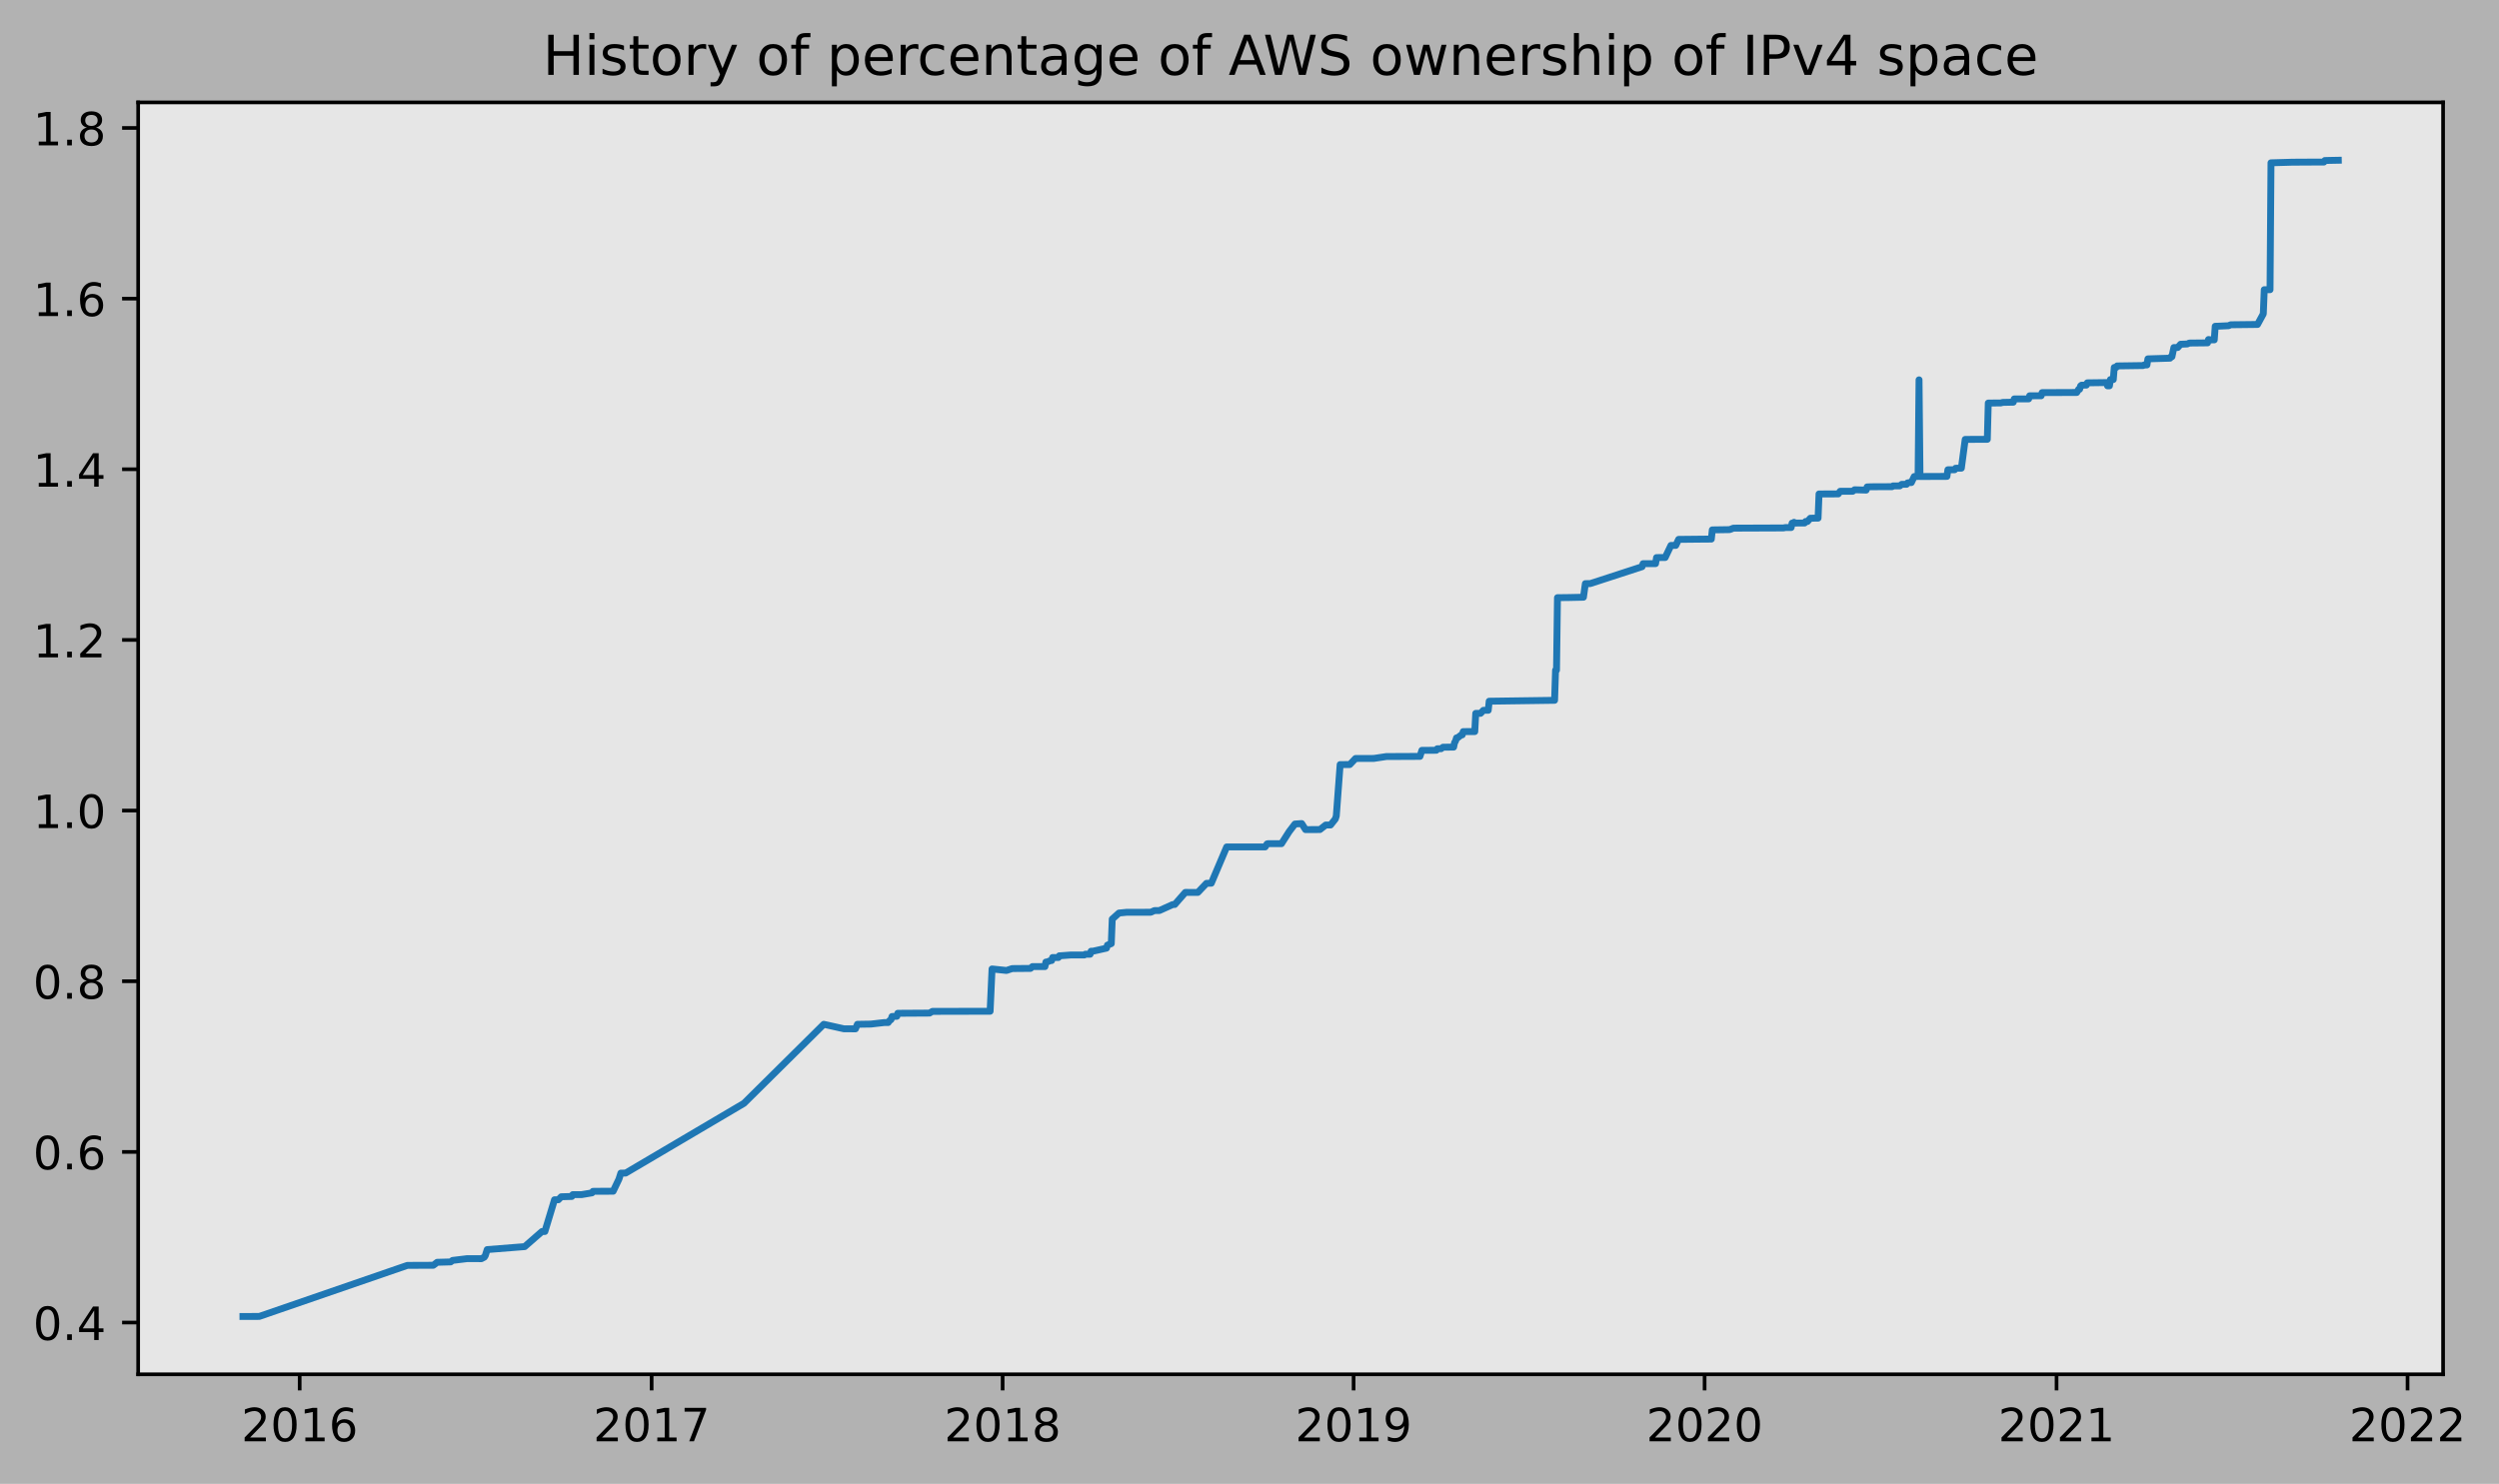
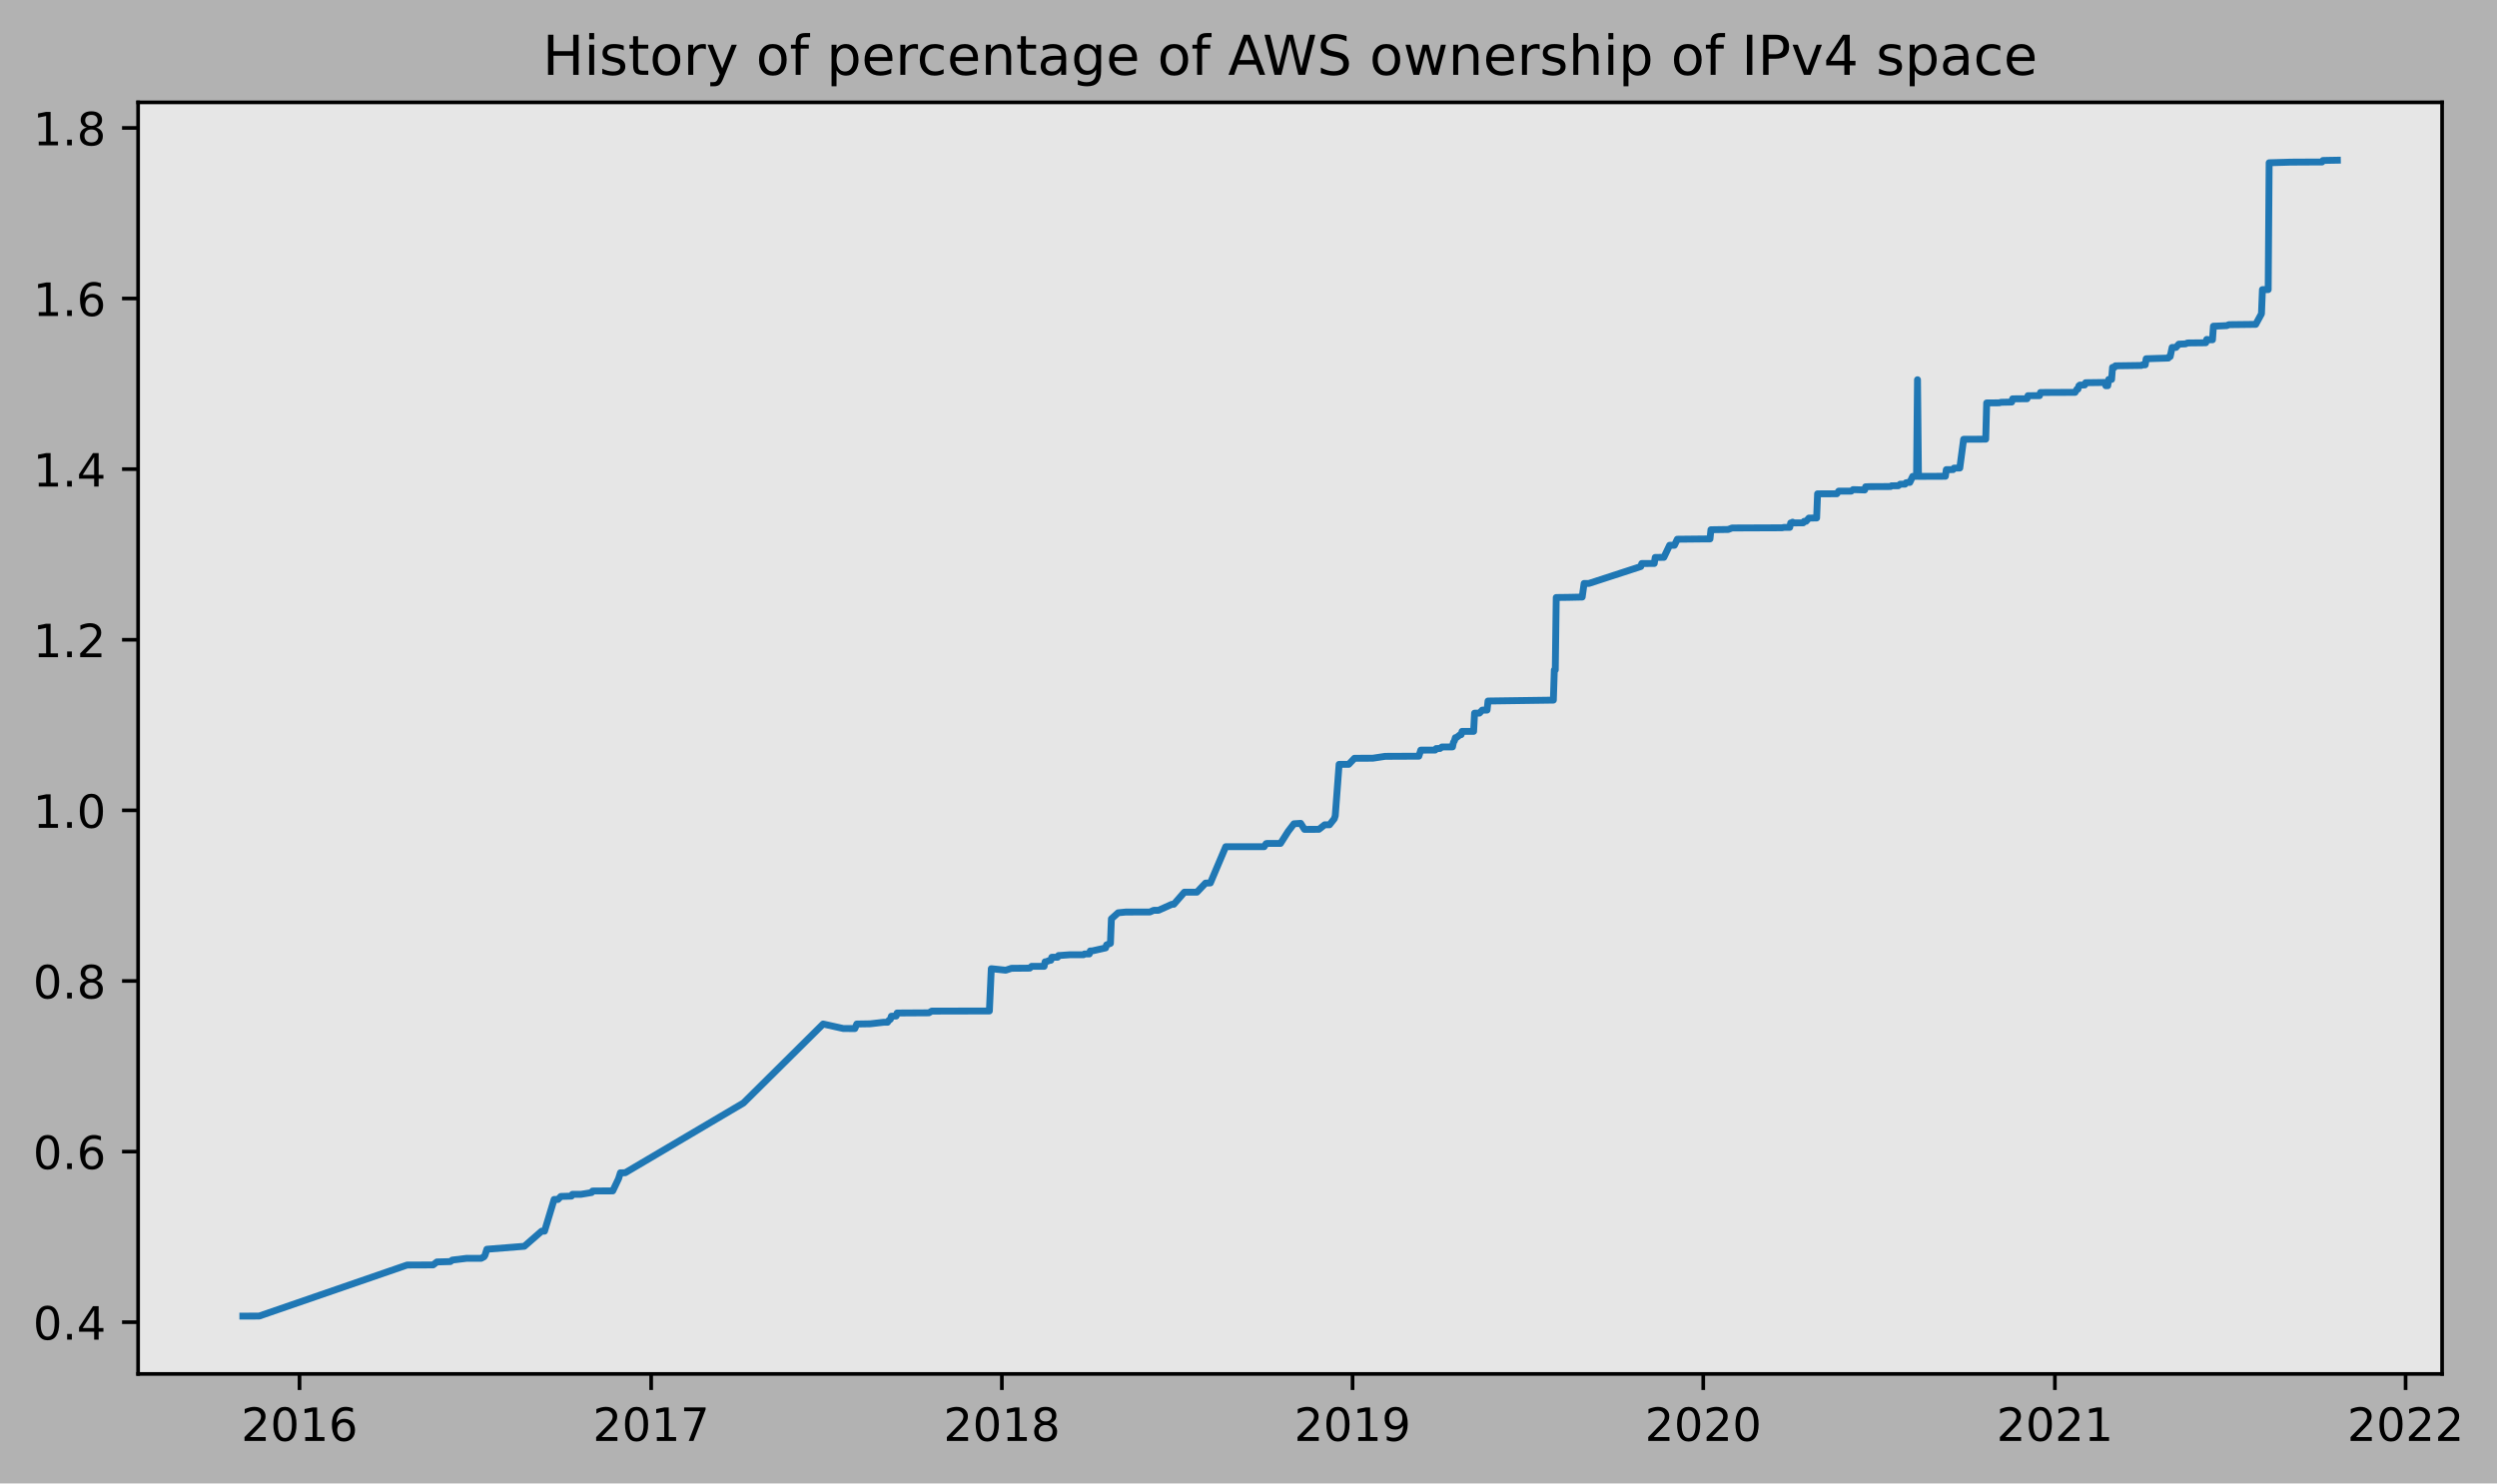
- <svg xmlns="http://www.w3.org/2000/svg" xmlns:xlink="http://www.w3.org/1999/xlink" height="323.396pt" version="1.1" viewBox="0 0 544.486 323.396" width="544.486pt">
+ <svg xmlns="http://www.w3.org/2000/svg" xmlns:xlink="http://www.w3.org/1999/xlink" height="323.396pt" version="1.1" viewBox="0 0 544.27 323.396" width="544.27pt">
  <defs>
    <style type="text/css">
*{stroke-linecap:butt;stroke-linejoin:round;}
  </style>
  </defs>
  <g id="figure_1">
    <g id="patch_1">
-       <path d="M 0 323.396  L 544.486 323.396  L 544.486 0  L 0 0  z " style="fill:#b2b2b2;" />
+       <path d="M 0 323.396  L 544.27 323.396  L 544.27 0  L 0 0  z " style="fill:#b2b2b2;" />
    </g>
    <g id="axes_1">
      <g id="patch_2">
        <path d="M 30.103 299.518  L 532.303 299.518  L 532.303 22.318  L 30.103 22.318  z " style="fill:#e6e6e6;" />
      </g>
      <g id="matplotlib.axis_1">
        <g id="xtick_1">
          <g id="line2d_1">
            <defs>
-               <path d="M 0 0  L 0 3.5  " id="m9190b8078a" style="stroke:#000000;stroke-width:0.8;" />
-             </defs>
-             <g>
-               <use style="stroke:#000000;stroke-width:0.8;" x="65.292" xlink:href="#m9190b8078a" y="299.518" />
+               <path d="M 0 0  L 0 3.5  " id="mb9d63ec78c" style="stroke:#000000;stroke-width:0.8;" />
+             </defs>
+             <g>
+               <use style="stroke:#000000;stroke-width:0.8;" x="65.286" xlink:href="#mb9d63ec78c" y="299.518" />
            </g>
          </g>
          <g id="text_1">
            <defs>
              <path d="M 19.188 8.297  L 53.609 8.297  L 53.609 0  L 7.328 0  L 7.328 8.297  Q 12.938 14.109 22.625 23.891  Q 32.328 33.688 34.812 36.531  Q 39.547 41.844 41.422 45.531  Q 43.312 49.219 43.312 52.781  Q 43.312 58.594 39.234 62.25  Q 35.156 65.922 28.609 65.922  Q 23.969 65.922 18.812 64.312  Q 13.672 62.703 7.812 59.422  L 7.812 69.391  Q 13.766 71.781 18.938 73  Q 24.125 74.219 28.422 74.219  Q 39.75 74.219 46.484 68.547  Q 53.219 62.891 53.219 53.422  Q 53.219 48.922 51.531 44.891  Q 49.859 40.875 45.406 35.406  Q 44.188 33.984 37.641 27.219  Q 31.109 20.453 19.188 8.297  z " id="DejaVuSans-50" />
              <path d="M 31.781 66.406  Q 24.172 66.406 20.328 58.906  Q 16.5 51.422 16.5 36.375  Q 16.5 21.391 20.328 13.891  Q 24.172 6.391 31.781 6.391  Q 39.453 6.391 43.281 13.891  Q 47.125 21.391 47.125 36.375  Q 47.125 51.422 43.281 58.906  Q 39.453 66.406 31.781 66.406  z M 31.781 74.219  Q 44.047 74.219 50.516 64.516  Q 56.984 54.828 56.984 36.375  Q 56.984 17.969 50.516 8.266  Q 44.047 -1.422 31.781 -1.422  Q 19.531 -1.422 13.062 8.266  Q 6.594 17.969 6.594 36.375  Q 6.594 54.828 13.062 64.516  Q 19.531 74.219 31.781 74.219  z " id="DejaVuSans-48" />
              <path d="M 12.406 8.297  L 28.516 8.297  L 28.516 63.922  L 10.984 60.406  L 10.984 69.391  L 28.422 72.906  L 38.281 72.906  L 38.281 8.297  L 54.391 8.297  L 54.391 0  L 12.406 0  z " id="DejaVuSans-49" />
              <path d="M 33.016 40.375  Q 26.375 40.375 22.484 35.828  Q 18.609 31.297 18.609 23.391  Q 18.609 15.531 22.484 10.953  Q 26.375 6.391 33.016 6.391  Q 39.656 6.391 43.531 10.953  Q 47.406 15.531 47.406 23.391  Q 47.406 31.297 43.531 35.828  Q 39.656 40.375 33.016 40.375  z M 52.594 71.297  L 52.594 62.312  Q 48.875 64.062 45.094 64.984  Q 41.312 65.922 37.594 65.922  Q 27.828 65.922 22.672 59.328  Q 17.531 52.734 16.797 39.406  Q 19.672 43.656 24.016 45.922  Q 28.375 48.188 33.594 48.188  Q 44.578 48.188 50.953 41.516  Q 57.328 34.859 57.328 23.391  Q 57.328 12.156 50.688 5.359  Q 44.047 -1.422 33.016 -1.422  Q 20.359 -1.422 13.672 8.266  Q 6.984 17.969 6.984 36.375  Q 6.984 53.656 15.188 63.938  Q 23.391 74.219 37.203 74.219  Q 40.922 74.219 44.703 73.484  Q 48.484 72.75 52.594 71.297  z " id="DejaVuSans-54" />
            </defs>
-             <g transform="translate(52.56712 314.1166)scale(0.1 -0.1)">
+             <g transform="translate(52.56144 314.1166)scale(0.1 -0.1)">
              <use xlink:href="#DejaVuSans-50" />
              <use x="63.623" xlink:href="#DejaVuSans-48" />
              <use x="127.246" xlink:href="#DejaVuSans-49" />
              <use x="190.869" xlink:href="#DejaVuSans-54" />
            </g>
          </g>
        </g>
        <g id="xtick_2">
          <g id="line2d_2">
            <g>
-               <use style="stroke:#000000;stroke-width:0.8;" x="141.977" xlink:href="#m9190b8078a" y="299.518" />
+               <use style="stroke:#000000;stroke-width:0.8;" x="141.936" xlink:href="#mb9d63ec78c" y="299.518" />
            </g>
          </g>
          <g id="text_2">
            <defs>
              <path d="M 8.203 72.906  L 55.078 72.906  L 55.078 68.703  L 28.609 0  L 18.312 0  L 43.219 64.594  L 8.203 64.594  z " id="DejaVuSans-55" />
            </defs>
-             <g transform="translate(129.2517 314.1166)scale(0.1 -0.1)">
+             <g transform="translate(129.2108 314.1166)scale(0.1 -0.1)">
              <use xlink:href="#DejaVuSans-50" />
              <use x="63.623" xlink:href="#DejaVuSans-48" />
              <use x="127.246" xlink:href="#DejaVuSans-49" />
              <use x="190.869" xlink:href="#DejaVuSans-55" />
            </g>
          </g>
        </g>
        <g id="xtick_3">
          <g id="line2d_3">
            <g>
-               <use style="stroke:#000000;stroke-width:0.8;" x="218.452" xlink:href="#m9190b8078a" y="299.518" />
+               <use style="stroke:#000000;stroke-width:0.8;" x="218.376" xlink:href="#mb9d63ec78c" y="299.518" />
            </g>
          </g>
          <g id="text_3">
            <defs>
              <path d="M 31.781 34.625  Q 24.75 34.625 20.719 30.859  Q 16.703 27.094 16.703 20.516  Q 16.703 13.922 20.719 10.156  Q 24.75 6.391 31.781 6.391  Q 38.812 6.391 42.859 10.172  Q 46.922 13.969 46.922 20.516  Q 46.922 27.094 42.891 30.859  Q 38.875 34.625 31.781 34.625  z M 21.922 38.812  Q 15.578 40.375 12.031 44.719  Q 8.5 49.078 8.5 55.328  Q 8.5 64.062 14.719 69.141  Q 20.953 74.219 31.781 74.219  Q 42.672 74.219 48.875 69.141  Q 55.078 64.062 55.078 55.328  Q 55.078 49.078 51.531 44.719  Q 48 40.375 41.703 38.812  Q 48.828 37.156 52.797 32.312  Q 56.781 27.484 56.781 20.516  Q 56.781 9.906 50.312 4.234  Q 43.844 -1.422 31.781 -1.422  Q 19.734 -1.422 13.25 4.234  Q 6.781 9.906 6.781 20.516  Q 6.781 27.484 10.781 32.312  Q 14.797 37.156 21.922 38.812  z M 18.312 54.391  Q 18.312 48.734 21.844 45.562  Q 25.391 42.391 31.781 42.391  Q 38.141 42.391 41.719 45.562  Q 45.312 48.734 45.312 54.391  Q 45.312 60.062 41.719 63.234  Q 38.141 66.406 31.781 66.406  Q 25.391 66.406 21.844 63.234  Q 18.312 60.062 18.312 54.391  z " id="DejaVuSans-56" />
            </defs>
-             <g transform="translate(205.7267 314.1166)scale(0.1 -0.1)">
+             <g transform="translate(205.6508 314.1166)scale(0.1 -0.1)">
              <use xlink:href="#DejaVuSans-50" />
              <use x="63.623" xlink:href="#DejaVuSans-48" />
              <use x="127.246" xlink:href="#DejaVuSans-49" />
              <use x="190.869" xlink:href="#DejaVuSans-56" />
            </g>
          </g>
        </g>
        <g id="xtick_4">
          <g id="line2d_4">
            <g>
-               <use style="stroke:#000000;stroke-width:0.8;" x="294.927" xlink:href="#m9190b8078a" y="299.518" />
+               <use style="stroke:#000000;stroke-width:0.8;" x="294.816" xlink:href="#mb9d63ec78c" y="299.518" />
            </g>
          </g>
          <g id="text_4">
            <defs>
              <path d="M 10.984 1.516  L 10.984 10.5  Q 14.703 8.734 18.5 7.812  Q 22.312 6.891 25.984 6.891  Q 35.75 6.891 40.891 13.453  Q 46.047 20.016 46.781 33.406  Q 43.953 29.203 39.594 26.953  Q 35.25 24.703 29.984 24.703  Q 19.047 24.703 12.672 31.312  Q 6.297 37.938 6.297 49.422  Q 6.297 60.641 12.938 67.422  Q 19.578 74.219 30.609 74.219  Q 43.266 74.219 49.922 64.516  Q 56.594 54.828 56.594 36.375  Q 56.594 19.141 48.406 8.859  Q 40.234 -1.422 26.422 -1.422  Q 22.703 -1.422 18.891 -0.688  Q 15.094 0.047 10.984 1.516  z M 30.609 32.422  Q 37.25 32.422 41.125 36.953  Q 45.016 41.5 45.016 49.422  Q 45.016 57.281 41.125 61.844  Q 37.25 66.406 30.609 66.406  Q 23.969 66.406 20.094 61.844  Q 16.219 57.281 16.219 49.422  Q 16.219 41.5 20.094 36.953  Q 23.969 32.422 30.609 32.422  z " id="DejaVuSans-57" />
            </defs>
-             <g transform="translate(282.2017 314.1166)scale(0.1 -0.1)">
+             <g transform="translate(282.0907 314.1166)scale(0.1 -0.1)">
              <use xlink:href="#DejaVuSans-50" />
              <use x="63.623" xlink:href="#DejaVuSans-48" />
              <use x="127.246" xlink:href="#DejaVuSans-49" />
              <use x="190.869" xlink:href="#DejaVuSans-57" />
            </g>
          </g>
        </g>
        <g id="xtick_5">
          <g id="line2d_5">
            <g>
-               <use style="stroke:#000000;stroke-width:0.8;" x="371.402" xlink:href="#m9190b8078a" y="299.518" />
+               <use style="stroke:#000000;stroke-width:0.8;" x="371.256" xlink:href="#mb9d63ec78c" y="299.518" />
            </g>
          </g>
          <g id="text_5">
-             <g transform="translate(358.6768 314.1166)scale(0.1 -0.1)">
+             <g transform="translate(358.5307 314.1166)scale(0.1 -0.1)">
              <use xlink:href="#DejaVuSans-50" />
              <use x="63.623" xlink:href="#DejaVuSans-48" />
              <use x="127.246" xlink:href="#DejaVuSans-50" />
              <use x="190.869" xlink:href="#DejaVuSans-48" />
            </g>
          </g>
        </g>
        <g id="xtick_6">
          <g id="line2d_6">
            <g>
-               <use style="stroke:#000000;stroke-width:0.8;" x="448.086" xlink:href="#m9190b8078a" y="299.518" />
+               <use style="stroke:#000000;stroke-width:0.8;" x="447.905" xlink:href="#mb9d63ec78c" y="299.518" />
            </g>
          </g>
          <g id="text_6">
-             <g transform="translate(435.3613 314.1166)scale(0.1 -0.1)">
+             <g transform="translate(435.18 314.1166)scale(0.1 -0.1)">
              <use xlink:href="#DejaVuSans-50" />
              <use x="63.623" xlink:href="#DejaVuSans-48" />
              <use x="127.246" xlink:href="#DejaVuSans-50" />
              <use x="190.869" xlink:href="#DejaVuSans-49" />
            </g>
          </g>
        </g>
        <g id="xtick_7">
          <g id="line2d_7">
            <g>
-               <use style="stroke:#000000;stroke-width:0.8;" x="524.561" xlink:href="#m9190b8078a" y="299.518" />
+               <use style="stroke:#000000;stroke-width:0.8;" x="524.345" xlink:href="#mb9d63ec78c" y="299.518" />
            </g>
          </g>
          <g id="text_7">
-             <g transform="translate(511.8363 314.1166)scale(0.1 -0.1)">
+             <g transform="translate(511.62 314.1166)scale(0.1 -0.1)">
              <use xlink:href="#DejaVuSans-50" />
              <use x="63.623" xlink:href="#DejaVuSans-48" />
              <use x="127.246" xlink:href="#DejaVuSans-50" />
              <use x="190.869" xlink:href="#DejaVuSans-50" />
            </g>
          </g>
        </g>
      </g>
      <g id="matplotlib.axis_2">
        <g id="ytick_1">
          <g id="line2d_8">
            <defs>
-               <path d="M 0 0  L -3.5 0  " id="m35bf8615bc" style="stroke:#000000;stroke-width:0.8;" />
-             </defs>
-             <g>
-               <use style="stroke:#000000;stroke-width:0.8;" x="30.103" xlink:href="#m35bf8615bc" y="288.242" />
+               <path d="M 0 0  L -3.5 0  " id="m365fec20dd" style="stroke:#000000;stroke-width:0.8;" />
+             </defs>
+             <g>
+               <use style="stroke:#000000;stroke-width:0.8;" x="30.103" xlink:href="#m365fec20dd" y="288.242" />
            </g>
          </g>
          <g id="text_8">
            <defs>
              <path d="M 10.688 12.406  L 21 12.406  L 21 0  L 10.688 0  z " id="DejaVuSans-46" />
              <path d="M 37.797 64.312  L 12.891 25.391  L 37.797 25.391  z M 35.203 72.906  L 47.609 72.906  L 47.609 25.391  L 58.016 25.391  L 58.016 17.188  L 47.609 17.188  L 47.609 0  L 37.797 0  L 37.797 17.188  L 4.891 17.188  L 4.891 26.703  z " id="DejaVuSans-52" />
            </defs>
            <g transform="translate(7.2 292.041)scale(0.1 -0.1)">
              <use xlink:href="#DejaVuSans-48" />
              <use x="63.623" xlink:href="#DejaVuSans-46" />
              <use x="95.41" xlink:href="#DejaVuSans-52" />
            </g>
          </g>
        </g>
        <g id="ytick_2">
          <g id="line2d_9">
            <g>
-               <use style="stroke:#000000;stroke-width:0.8;" x="30.103" xlink:href="#m35bf8615bc" y="251.048" />
+               <use style="stroke:#000000;stroke-width:0.8;" x="30.103" xlink:href="#m365fec20dd" y="251.048" />
            </g>
          </g>
          <g id="text_9">
            <g transform="translate(7.2 254.8471)scale(0.1 -0.1)">
              <use xlink:href="#DejaVuSans-48" />
              <use x="63.623" xlink:href="#DejaVuSans-46" />
              <use x="95.41" xlink:href="#DejaVuSans-54" />
            </g>
          </g>
        </g>
        <g id="ytick_3">
          <g id="line2d_10">
            <g>
-               <use style="stroke:#000000;stroke-width:0.8;" x="30.103" xlink:href="#m35bf8615bc" y="213.854" />
+               <use style="stroke:#000000;stroke-width:0.8;" x="30.103" xlink:href="#m365fec20dd" y="213.854" />
            </g>
          </g>
          <g id="text_10">
            <g transform="translate(7.2 217.6532)scale(0.1 -0.1)">
              <use xlink:href="#DejaVuSans-48" />
              <use x="63.623" xlink:href="#DejaVuSans-46" />
              <use x="95.41" xlink:href="#DejaVuSans-56" />
            </g>
          </g>
        </g>
        <g id="ytick_4">
          <g id="line2d_11">
            <g>
-               <use style="stroke:#000000;stroke-width:0.8;" x="30.103" xlink:href="#m35bf8615bc" y="176.66" />
+               <use style="stroke:#000000;stroke-width:0.8;" x="30.103" xlink:href="#m365fec20dd" y="176.66" />
            </g>
          </g>
          <g id="text_11">
            <g transform="translate(7.2 180.4593)scale(0.1 -0.1)">
              <use xlink:href="#DejaVuSans-49" />
              <use x="63.623" xlink:href="#DejaVuSans-46" />
              <use x="95.41" xlink:href="#DejaVuSans-48" />
            </g>
          </g>
        </g>
        <g id="ytick_5">
          <g id="line2d_12">
            <g>
-               <use style="stroke:#000000;stroke-width:0.8;" x="30.103" xlink:href="#m35bf8615bc" y="139.466" />
+               <use style="stroke:#000000;stroke-width:0.8;" x="30.103" xlink:href="#m365fec20dd" y="139.466" />
            </g>
          </g>
          <g id="text_12">
            <g transform="translate(7.2 143.2654)scale(0.1 -0.1)">
              <use xlink:href="#DejaVuSans-49" />
              <use x="63.623" xlink:href="#DejaVuSans-46" />
              <use x="95.41" xlink:href="#DejaVuSans-50" />
            </g>
          </g>
        </g>
        <g id="ytick_6">
          <g id="line2d_13">
            <g>
-               <use style="stroke:#000000;stroke-width:0.8;" x="30.103" xlink:href="#m35bf8615bc" y="102.272" />
+               <use style="stroke:#000000;stroke-width:0.8;" x="30.103" xlink:href="#m365fec20dd" y="102.272" />
            </g>
          </g>
          <g id="text_13">
            <g transform="translate(7.2 106.0714)scale(0.1 -0.1)">
              <use xlink:href="#DejaVuSans-49" />
              <use x="63.623" xlink:href="#DejaVuSans-46" />
              <use x="95.41" xlink:href="#DejaVuSans-52" />
            </g>
          </g>
        </g>
        <g id="ytick_7">
          <g id="line2d_14">
            <g>
-               <use style="stroke:#000000;stroke-width:0.8;" x="30.103" xlink:href="#m35bf8615bc" y="65.078" />
+               <use style="stroke:#000000;stroke-width:0.8;" x="30.103" xlink:href="#m365fec20dd" y="65.078" />
            </g>
          </g>
          <g id="text_14">
            <g transform="translate(7.2 68.87753)scale(0.1 -0.1)">
              <use xlink:href="#DejaVuSans-49" />
              <use x="63.623" xlink:href="#DejaVuSans-46" />
              <use x="95.41" xlink:href="#DejaVuSans-54" />
            </g>
          </g>
        </g>
        <g id="ytick_8">
          <g id="line2d_15">
            <g>
-               <use style="stroke:#000000;stroke-width:0.8;" x="30.103" xlink:href="#m35bf8615bc" y="27.884" />
+               <use style="stroke:#000000;stroke-width:0.8;" x="30.103" xlink:href="#m365fec20dd" y="27.884" />
            </g>
          </g>
          <g id="text_15">
            <g transform="translate(7.2 31.68362)scale(0.1 -0.1)">
              <use xlink:href="#DejaVuSans-49" />
              <use x="63.623" xlink:href="#DejaVuSans-46" />
              <use x="95.41" xlink:href="#DejaVuSans-56" />
            </g>
          </g>
        </g>
      </g>
      <g id="line2d_16">
-         <path clip-path="url(#pba39b1f689)" d="M 52.93 286.918  L 56.492 286.904  L 88.758 275.779  L 94.415 275.755  L 95.254 275.107  L 98.187 275.025  L 98.606 274.697  L 101.749 274.315  L 104.892 274.317  L 105.52 273.988  L 105.73 273.659  L 106.149 272.337  L 114.32 271.69  L 118.091 268.396  L 118.72 268.394  L 120.815 261.481  L 121.653 261.481  L 122.282 260.822  L 124.586 260.757  L 124.796 260.363  L 126.682 260.363  L 128.986 259.976  L 129.196 259.647  L 129.615 259.631  L 133.596 259.62  L 134.853 256.986  L 135.272 255.669  L 136.32 255.659  L 162.091 240.463  L 179.481 223.235  L 183.881 224.219  L 186.395 224.226  L 186.814 223.238  L 189.747 223.19  L 192.681 222.853  L 193.519 222.853  L 193.728 222.524  L 194.147 222.195  L 194.357 221.537  L 195.404 221.495  L 195.614 220.837  L 202.528 220.795  L 203.157 220.424  L 215.728 220.394  L 216.147 211.176  L 219.29 211.505  L 220.547 211.092  L 224.528 211.056  L 224.947 210.66  L 227.671 210.661  L 227.88 209.674  L 228.09 209.671  L 228.928 209.34  L 229.137 209.339  L 229.347 208.681  L 230.604 208.68  L 230.813 208.303  L 231.023 208.301  L 233.328 208.132  L 236.261 208.131  L 236.47 207.967  L 237.518 207.965  L 237.728 207.307  L 238.147 207.302  L 241.08 206.643  L 241.289 205.985  L 242.128 205.656  L 242.337 200.306  L 243.804 198.989  L 245.48 198.825  L 250.718 198.818  L 251.556 198.448  L 252.604 198.448  L 255.537 197.131  L 255.956 197.127  L 258.261 194.492  L 260.984 194.496  L 262.87 192.516  L 263.918 192.489  L 267.27 184.585  L 275.651 184.581  L 276.07 183.922  L 276.279 183.871  L 279.213 183.867  L 280.889 181.234  L 282.146 179.588  L 283.613 179.489  L 284.451 180.805  L 287.594 180.794  L 288.851 179.806  L 289.898 179.805  L 290.946 178.488  L 291.155 177.824  L 291.993 166.632  L 294.089 166.627  L 295.346 165.305  L 299.327 165.293  L 302.05 164.882  L 309.384 164.848  L 309.803 163.53  L 312.946 163.516  L 313.155 163.186  L 313.993 163.175  L 314.412 162.846  L 316.717 162.828  L 316.926 161.84  L 317.136 161.511  L 317.345 160.816  L 317.555 160.815  L 318.393 160.157  L 318.603 160.157  L 318.812 159.443  L 321.326 159.44  L 321.536 155.474  L 322.583 155.467  L 323.212 154.807  L 324.26 154.802  L 324.469 152.824  L 338.717 152.626  L 338.926 146.057  L 339.136 146.057  L 339.345 130.256  L 341.859 130.226  L 345.002 130.159  L 345.421 127.196  L 346.469 127.19  L 357.783 123.507  L 357.992 122.848  L 360.716 122.838  L 360.926 121.521  L 362.811 121.503  L 364.069 118.87  L 365.116 118.869  L 365.745 117.552  L 371.611 117.493  L 372.868 117.488  L 373.078 115.483  L 376.849 115.426  L 377.687 115.102  L 388.582 115.059  L 389.001 114.976  L 390.259 114.971  L 390.468 114.004  L 390.678 114.004  L 390.887 113.832  L 391.097 113.994  L 393.192 113.981  L 393.401 113.653  L 393.82 113.651  L 394.449 112.94  L 396.125 112.923  L 396.335 107.653  L 400.525 107.644  L 400.944 107.068  L 403.668 107.066  L 404.087 106.736  L 406.601 106.814  L 406.811 106.12  L 407.649 106.085  L 412.258 106.063  L 412.468 105.898  L 413.934 105.892  L 414.353 105.554  L 415.401 105.55  L 415.611 105.252  L 416.03 105.17  L 416.449 105.17  L 417.077 103.853  L 417.915 103.853  L 418.125 82.783  L 418.334 103.851  L 424.201 103.827  L 424.41 102.379  L 425.877 102.378  L 426.087 102.048  L 427.344 102.03  L 428.182 95.765  L 433.001 95.741  L 433.21 87.84  L 435.934 87.818  L 436.353 87.701  L 438.658 87.653  L 438.867 86.943  L 442.01 86.93  L 442.22 86.26  L 444.734 86.256  L 444.943 85.565  L 452.486 85.534  L 452.905 84.83  L 453.115 84.83  L 453.324 84.113  L 453.534 83.946  L 454.581 83.927  L 454.791 83.433  L 458.981 83.378  L 459.191 84.087  L 459.61 84.085  L 459.819 82.719  L 460.448 82.719  L 460.658 80.085  L 461.077 80.083  L 461.286 79.749  L 466.943 79.668  L 467.153 79.537  L 467.781 79.536  L 467.991 78.208  L 472.81 78.062  L 473.019 77.732  L 473.229 77.731  L 473.648 75.745  L 474.486 75.735  L 475.114 75.025  L 476.581 74.962  L 477 74.766  L 480.981 74.723  L 481.191 73.997  L 481.819 74.078  L 482.448 74.072  L 482.657 71.108  L 483.286 71.09  L 485.591 70.985  L 486.01 70.779  L 491.876 70.713  L 493.133 68.404  L 493.343 63.136  L 494.6 63.135  L 494.809 35.482  L 498.581 35.375  L 499.419 35.347  L 504.866 35.317  L 506.333 35.315  L 506.543 34.985  L 507.59 34.958  L 509.476 34.923  L 509.476 34.923  " style="fill:none;stroke:#1f77b4;stroke-linecap:square;stroke-width:1.5;" />
+         <path clip-path="url(#p793ad74edd)" d="M 52.93 286.918  L 56.491 286.904  L 88.742 275.779  L 94.396 275.755  L 95.234 275.107  L 98.166 275.025  L 98.585 274.697  L 101.726 274.315  L 104.868 274.317  L 105.496 273.988  L 105.705 273.659  L 106.124 272.337  L 114.292 271.69  L 118.061 268.396  L 118.69 268.394  L 120.784 261.481  L 121.622 261.481  L 122.25 260.822  L 124.554 260.757  L 124.763 260.363  L 126.648 260.363  L 128.951 259.976  L 129.161 259.647  L 129.58 259.631  L 133.559 259.62  L 134.815 256.986  L 135.234 255.669  L 136.281 255.659  L 162.041 240.463  L 179.423 223.235  L 183.821 224.219  L 186.334 224.226  L 186.753 223.238  L 189.685 223.19  L 192.617 222.853  L 193.454 222.853  L 193.664 222.524  L 194.083 222.195  L 194.292 221.537  L 195.339 221.495  L 195.548 220.837  L 202.46 220.795  L 203.088 220.424  L 215.653 220.394  L 216.072 211.176  L 219.213 211.505  L 220.47 211.092  L 224.449 211.056  L 224.868 210.66  L 227.59 210.661  L 227.8 209.674  L 228.009 209.671  L 228.847 209.34  L 229.056 209.339  L 229.266 208.681  L 230.522 208.68  L 230.732 208.303  L 230.941 208.301  L 233.245 208.132  L 236.177 208.131  L 236.386 207.967  L 237.433 207.965  L 237.643 207.307  L 238.062 207.302  L 240.994 206.643  L 241.203 205.985  L 242.041 205.656  L 242.25 200.306  L 243.716 198.989  L 245.392 198.825  L 250.627 198.818  L 251.465 198.448  L 252.512 198.448  L 255.444 197.131  L 255.863 197.127  L 258.166 194.492  L 260.889 194.496  L 262.774 192.516  L 263.821 192.489  L 267.172 184.585  L 275.549 184.581  L 275.968 183.922  L 276.177 183.871  L 279.109 183.867  L 280.784 181.234  L 282.041 179.588  L 283.507 179.489  L 284.344 180.805  L 287.486 180.794  L 288.742 179.806  L 289.79 179.805  L 290.837 178.488  L 291.046 177.824  L 291.884 166.632  L 293.978 166.627  L 295.235 165.305  L 299.214 165.293  L 301.936 164.882  L 309.266 164.848  L 309.685 163.53  L 312.826 163.516  L 313.036 163.186  L 313.873 163.175  L 314.292 162.846  L 316.596 162.828  L 316.805 161.84  L 317.015 161.511  L 317.224 160.816  L 317.434 160.815  L 318.271 160.157  L 318.481 160.157  L 318.69 159.443  L 321.203 159.44  L 321.413 155.474  L 322.46 155.467  L 323.088 154.807  L 324.135 154.802  L 324.345 152.824  L 338.585 152.626  L 338.795 146.057  L 339.004 146.057  L 339.214 130.256  L 341.727 130.226  L 344.868 130.159  L 345.287 127.196  L 346.334 127.19  L 357.643 123.507  L 357.852 122.848  L 360.575 122.838  L 360.784 121.521  L 362.669 121.503  L 363.926 118.87  L 364.973 118.869  L 365.601 117.552  L 371.465 117.493  L 372.722 117.488  L 372.931 115.483  L 376.701 115.426  L 377.538 115.102  L 388.428 115.059  L 388.847 114.976  L 390.104 114.971  L 390.313 114.004  L 390.523 114.004  L 390.732 113.832  L 390.942 113.994  L 393.036 113.981  L 393.245 113.653  L 393.664 113.651  L 394.292 112.94  L 395.968 112.923  L 396.177 107.653  L 400.366 107.644  L 400.785 107.068  L 403.507 107.066  L 403.926 106.736  L 406.439 106.814  L 406.648 106.12  L 407.486 106.085  L 412.093 106.063  L 412.303 105.898  L 413.769 105.892  L 414.188 105.554  L 415.235 105.55  L 415.444 105.252  L 415.863 105.17  L 416.282 105.17  L 416.91 103.853  L 417.748 103.853  L 417.957 82.783  L 418.167 103.851  L 424.031 103.827  L 424.24 102.379  L 425.706 102.378  L 425.915 102.048  L 427.172 102.03  L 428.01 95.765  L 432.826 95.741  L 433.036 87.84  L 435.758 87.818  L 436.177 87.701  L 438.481 87.653  L 438.69 86.943  L 441.832 86.93  L 442.041 86.26  L 444.554 86.256  L 444.764 85.565  L 452.303 85.534  L 452.722 84.83  L 452.931 84.83  L 453.141 84.113  L 453.35 83.946  L 454.397 83.927  L 454.607 83.433  L 458.795 83.378  L 459.005 84.087  L 459.423 84.085  L 459.633 82.719  L 460.261 82.719  L 460.471 80.085  L 460.889 80.083  L 461.099 79.749  L 466.753 79.668  L 466.963 79.537  L 467.591 79.536  L 467.8 78.208  L 472.617 78.062  L 472.827 77.732  L 473.036 77.731  L 473.455 75.745  L 474.293 75.735  L 474.921 75.025  L 476.387 74.962  L 476.806 74.766  L 480.785 74.723  L 480.994 73.997  L 481.622 74.078  L 482.251 74.072  L 482.46 71.108  L 483.088 71.09  L 485.392 70.985  L 485.811 70.779  L 491.675 70.713  L 492.931 68.404  L 493.141 63.136  L 494.397 63.135  L 494.607 35.482  L 498.376 35.375  L 499.214 35.347  L 504.659 35.317  L 506.125 35.315  L 506.334 34.985  L 507.382 34.958  L 509.476 34.923  L 509.476 34.923  " style="fill:none;stroke:#1f77b4;stroke-linecap:square;stroke-width:1.5;" />
      </g>
      <g id="patch_3">
        <path d="M 30.103 299.518  L 30.103 22.318  " style="fill:none;stroke:#000000;stroke-linecap:square;stroke-linejoin:miter;stroke-width:0.8;" />
      </g>
      <g id="patch_4">
        <path d="M 532.303 299.518  L 532.303 22.318  " style="fill:none;stroke:#000000;stroke-linecap:square;stroke-linejoin:miter;stroke-width:0.8;" />
      </g>
      <g id="patch_5">
        <path d="M 30.103 299.518  L 532.303 299.518  " style="fill:none;stroke:#000000;stroke-linecap:square;stroke-linejoin:miter;stroke-width:0.8;" />
      </g>
      <g id="patch_6">
        <path d="M 30.103 22.318  L 532.303 22.318  " style="fill:none;stroke:#000000;stroke-linecap:square;stroke-linejoin:miter;stroke-width:0.8;" />
      </g>
      <g id="text_16">
        <defs>
          <path d="M 9.812 72.906  L 19.672 72.906  L 19.672 43.016  L 55.516 43.016  L 55.516 72.906  L 65.375 72.906  L 65.375 0  L 55.516 0  L 55.516 34.719  L 19.672 34.719  L 19.672 0  L 9.812 0  z " id="DejaVuSans-72" />
          <path d="M 9.422 54.688  L 18.406 54.688  L 18.406 0  L 9.422 0  z M 9.422 75.984  L 18.406 75.984  L 18.406 64.594  L 9.422 64.594  z " id="DejaVuSans-105" />
          <path d="M 44.281 53.078  L 44.281 44.578  Q 40.484 46.531 36.375 47.5  Q 32.281 48.484 27.875 48.484  Q 21.188 48.484 17.844 46.438  Q 14.5 44.391 14.5 40.281  Q 14.5 37.156 16.891 35.375  Q 19.281 33.594 26.516 31.984  L 29.594 31.297  Q 39.156 29.25 43.188 25.516  Q 47.219 21.781 47.219 15.094  Q 47.219 7.469 41.188 3.016  Q 35.156 -1.422 24.609 -1.422  Q 20.219 -1.422 15.453 -0.562  Q 10.688 0.297 5.422 2  L 5.422 11.281  Q 10.406 8.688 15.234 7.391  Q 20.062 6.109 24.812 6.109  Q 31.156 6.109 34.562 8.281  Q 37.984 10.453 37.984 14.406  Q 37.984 18.062 35.516 20.016  Q 33.062 21.969 24.703 23.781  L 21.578 24.516  Q 13.234 26.266 9.516 29.906  Q 5.812 33.547 5.812 39.891  Q 5.812 47.609 11.281 51.797  Q 16.75 56 26.812 56  Q 31.781 56 36.172 55.266  Q 40.578 54.547 44.281 53.078  z " id="DejaVuSans-115" />
          <path d="M 18.312 70.219  L 18.312 54.688  L 36.812 54.688  L 36.812 47.703  L 18.312 47.703  L 18.312 18.016  Q 18.312 11.328 20.141 9.422  Q 21.969 7.516 27.594 7.516  L 36.812 7.516  L 36.812 0  L 27.594 0  Q 17.188 0 13.234 3.875  Q 9.281 7.766 9.281 18.016  L 9.281 47.703  L 2.688 47.703  L 2.688 54.688  L 9.281 54.688  L 9.281 70.219  z " id="DejaVuSans-116" />
          <path d="M 30.609 48.391  Q 23.391 48.391 19.188 42.75  Q 14.984 37.109 14.984 27.297  Q 14.984 17.484 19.156 11.844  Q 23.344 6.203 30.609 6.203  Q 37.797 6.203 41.984 11.859  Q 46.188 17.531 46.188 27.297  Q 46.188 37.016 41.984 42.703  Q 37.797 48.391 30.609 48.391  z M 30.609 56  Q 42.328 56 49.016 48.375  Q 55.719 40.766 55.719 27.297  Q 55.719 13.875 49.016 6.219  Q 42.328 -1.422 30.609 -1.422  Q 18.844 -1.422 12.172 6.219  Q 5.516 13.875 5.516 27.297  Q 5.516 40.766 12.172 48.375  Q 18.844 56 30.609 56  z " id="DejaVuSans-111" />
          <path d="M 41.109 46.297  Q 39.594 47.172 37.812 47.578  Q 36.031 48 33.891 48  Q 26.266 48 22.188 43.047  Q 18.109 38.094 18.109 28.812  L 18.109 0  L 9.078 0  L 9.078 54.688  L 18.109 54.688  L 18.109 46.188  Q 20.953 51.172 25.484 53.578  Q 30.031 56 36.531 56  Q 37.453 56 38.578 55.875  Q 39.703 55.766 41.062 55.516  z " id="DejaVuSans-114" />
          <path d="M 32.172 -5.078  Q 28.375 -14.844 24.75 -17.812  Q 21.141 -20.797 15.094 -20.797  L 7.906 -20.797  L 7.906 -13.281  L 13.188 -13.281  Q 16.891 -13.281 18.938 -11.516  Q 21 -9.766 23.484 -3.219  L 25.094 0.875  L 2.984 54.688  L 12.5 54.688  L 29.594 11.922  L 46.688 54.688  L 56.203 54.688  z " id="DejaVuSans-121" />
          <path id="DejaVuSans-32" />
          <path d="M 37.109 75.984  L 37.109 68.5  L 28.516 68.5  Q 23.688 68.5 21.797 66.547  Q 19.922 64.594 19.922 59.516  L 19.922 54.688  L 34.719 54.688  L 34.719 47.703  L 19.922 47.703  L 19.922 0  L 10.891 0  L 10.891 47.703  L 2.297 47.703  L 2.297 54.688  L 10.891 54.688  L 10.891 58.5  Q 10.891 67.625 15.141 71.797  Q 19.391 75.984 28.609 75.984  z " id="DejaVuSans-102" />
          <path d="M 18.109 8.203  L 18.109 -20.797  L 9.078 -20.797  L 9.078 54.688  L 18.109 54.688  L 18.109 46.391  Q 20.953 51.266 25.266 53.625  Q 29.594 56 35.594 56  Q 45.562 56 51.781 48.094  Q 58.016 40.188 58.016 27.297  Q 58.016 14.406 51.781 6.484  Q 45.562 -1.422 35.594 -1.422  Q 29.594 -1.422 25.266 0.953  Q 20.953 3.328 18.109 8.203  z M 48.688 27.297  Q 48.688 37.203 44.609 42.844  Q 40.531 48.484 33.406 48.484  Q 26.266 48.484 22.188 42.844  Q 18.109 37.203 18.109 27.297  Q 18.109 17.391 22.188 11.75  Q 26.266 6.109 33.406 6.109  Q 40.531 6.109 44.609 11.75  Q 48.688 17.391 48.688 27.297  z " id="DejaVuSans-112" />
          <path d="M 56.203 29.594  L 56.203 25.203  L 14.891 25.203  Q 15.484 15.922 20.484 11.062  Q 25.484 6.203 34.422 6.203  Q 39.594 6.203 44.453 7.469  Q 49.312 8.734 54.109 11.281  L 54.109 2.781  Q 49.266 0.734 44.188 -0.344  Q 39.109 -1.422 33.891 -1.422  Q 20.797 -1.422 13.156 6.188  Q 5.516 13.812 5.516 26.812  Q 5.516 40.234 12.766 48.109  Q 20.016 56 32.328 56  Q 43.359 56 49.781 48.891  Q 56.203 41.797 56.203 29.594  z M 47.219 32.234  Q 47.125 39.594 43.094 43.984  Q 39.062 48.391 32.422 48.391  Q 24.906 48.391 20.391 44.141  Q 15.875 39.891 15.188 32.172  z " id="DejaVuSans-101" />
          <path d="M 48.781 52.594  L 48.781 44.188  Q 44.969 46.297 41.141 47.344  Q 37.312 48.391 33.406 48.391  Q 24.656 48.391 19.812 42.844  Q 14.984 37.312 14.984 27.297  Q 14.984 17.281 19.812 11.734  Q 24.656 6.203 33.406 6.203  Q 37.312 6.203 41.141 7.25  Q 44.969 8.297 48.781 10.406  L 48.781 2.094  Q 45.016 0.344 40.984 -0.531  Q 36.969 -1.422 32.422 -1.422  Q 20.062 -1.422 12.781 6.344  Q 5.516 14.109 5.516 27.297  Q 5.516 40.672 12.859 48.328  Q 20.219 56 33.016 56  Q 37.156 56 41.109 55.141  Q 45.062 54.297 48.781 52.594  z " id="DejaVuSans-99" />
          <path d="M 54.891 33.016  L 54.891 0  L 45.906 0  L 45.906 32.719  Q 45.906 40.484 42.875 44.328  Q 39.844 48.188 33.797 48.188  Q 26.516 48.188 22.312 43.547  Q 18.109 38.922 18.109 30.906  L 18.109 0  L 9.078 0  L 9.078 54.688  L 18.109 54.688  L 18.109 46.188  Q 21.344 51.125 25.703 53.562  Q 30.078 56 35.797 56  Q 45.219 56 50.047 50.172  Q 54.891 44.344 54.891 33.016  z " id="DejaVuSans-110" />
          <path d="M 34.281 27.484  Q 23.391 27.484 19.188 25  Q 14.984 22.516 14.984 16.5  Q 14.984 11.719 18.141 8.906  Q 21.297 6.109 26.703 6.109  Q 34.188 6.109 38.703 11.406  Q 43.219 16.703 43.219 25.484  L 43.219 27.484  z M 52.203 31.203  L 52.203 0  L 43.219 0  L 43.219 8.297  Q 40.141 3.328 35.547 0.953  Q 30.953 -1.422 24.312 -1.422  Q 15.922 -1.422 10.953 3.297  Q 6 8.016 6 15.922  Q 6 25.141 12.172 29.828  Q 18.359 34.516 30.609 34.516  L 43.219 34.516  L 43.219 35.406  Q 43.219 41.609 39.141 45  Q 35.062 48.391 27.688 48.391  Q 23 48.391 18.547 47.266  Q 14.109 46.141 10.016 43.891  L 10.016 52.203  Q 14.938 54.109 19.578 55.047  Q 24.219 56 28.609 56  Q 40.484 56 46.344 49.844  Q 52.203 43.703 52.203 31.203  z " id="DejaVuSans-97" />
          <path d="M 45.406 27.984  Q 45.406 37.75 41.375 43.109  Q 37.359 48.484 30.078 48.484  Q 22.859 48.484 18.828 43.109  Q 14.797 37.75 14.797 27.984  Q 14.797 18.266 18.828 12.891  Q 22.859 7.516 30.078 7.516  Q 37.359 7.516 41.375 12.891  Q 45.406 18.266 45.406 27.984  z M 54.391 6.781  Q 54.391 -7.172 48.188 -13.984  Q 42 -20.797 29.203 -20.797  Q 24.469 -20.797 20.266 -20.094  Q 16.062 -19.391 12.109 -17.922  L 12.109 -9.188  Q 16.062 -11.328 19.922 -12.344  Q 23.781 -13.375 27.781 -13.375  Q 36.625 -13.375 41.016 -8.766  Q 45.406 -4.156 45.406 5.172  L 45.406 9.625  Q 42.625 4.781 38.281 2.391  Q 33.938 0 27.875 0  Q 17.828 0 11.672 7.656  Q 5.516 15.328 5.516 27.984  Q 5.516 40.672 11.672 48.328  Q 17.828 56 27.875 56  Q 33.938 56 38.281 53.609  Q 42.625 51.219 45.406 46.391  L 45.406 54.688  L 54.391 54.688  z " id="DejaVuSans-103" />
          <path d="M 34.188 63.188  L 20.797 26.906  L 47.609 26.906  z M 28.609 72.906  L 39.797 72.906  L 67.578 0  L 57.328 0  L 50.688 18.703  L 17.828 18.703  L 11.188 0  L 0.781 0  z " id="DejaVuSans-65" />
          <path d="M 3.328 72.906  L 13.281 72.906  L 28.609 11.281  L 43.891 72.906  L 54.984 72.906  L 70.312 11.281  L 85.594 72.906  L 95.609 72.906  L 77.297 0  L 64.891 0  L 49.516 63.281  L 33.984 0  L 21.578 0  z " id="DejaVuSans-87" />
          <path d="M 53.516 70.516  L 53.516 60.891  Q 47.906 63.578 42.922 64.891  Q 37.938 66.219 33.297 66.219  Q 25.25 66.219 20.875 63.094  Q 16.5 59.969 16.5 54.203  Q 16.5 49.359 19.406 46.891  Q 22.312 44.438 30.422 42.922  L 36.375 41.703  Q 47.406 39.594 52.656 34.297  Q 57.906 29 57.906 20.125  Q 57.906 9.516 50.797 4.047  Q 43.703 -1.422 29.984 -1.422  Q 24.812 -1.422 18.969 -0.25  Q 13.141 0.922 6.891 3.219  L 6.891 13.375  Q 12.891 10.016 18.656 8.297  Q 24.422 6.594 29.984 6.594  Q 38.422 6.594 43.016 9.906  Q 47.609 13.234 47.609 19.391  Q 47.609 24.75 44.312 27.781  Q 41.016 30.812 33.5 32.328  L 27.484 33.5  Q 16.453 35.688 11.516 40.375  Q 6.594 45.062 6.594 53.422  Q 6.594 63.094 13.406 68.656  Q 20.219 74.219 32.172 74.219  Q 37.312 74.219 42.625 73.281  Q 47.953 72.359 53.516 70.516  z " id="DejaVuSans-83" />
          <path d="M 4.203 54.688  L 13.188 54.688  L 24.422 12.016  L 35.594 54.688  L 46.188 54.688  L 57.422 12.016  L 68.609 54.688  L 77.594 54.688  L 63.281 0  L 52.688 0  L 40.922 44.828  L 29.109 0  L 18.5 0  z " id="DejaVuSans-119" />
          <path d="M 54.891 33.016  L 54.891 0  L 45.906 0  L 45.906 32.719  Q 45.906 40.484 42.875 44.328  Q 39.844 48.188 33.797 48.188  Q 26.516 48.188 22.312 43.547  Q 18.109 38.922 18.109 30.906  L 18.109 0  L 9.078 0  L 9.078 75.984  L 18.109 75.984  L 18.109 46.188  Q 21.344 51.125 25.703 53.562  Q 30.078 56 35.797 56  Q 45.219 56 50.047 50.172  Q 54.891 44.344 54.891 33.016  z " id="DejaVuSans-104" />
          <path d="M 9.812 72.906  L 19.672 72.906  L 19.672 0  L 9.812 0  z " id="DejaVuSans-73" />
          <path d="M 19.672 64.797  L 19.672 37.406  L 32.078 37.406  Q 38.969 37.406 42.719 40.969  Q 46.484 44.531 46.484 51.125  Q 46.484 57.672 42.719 61.234  Q 38.969 64.797 32.078 64.797  z M 9.812 72.906  L 32.078 72.906  Q 44.344 72.906 50.609 67.359  Q 56.891 61.812 56.891 51.125  Q 56.891 40.328 50.609 34.812  Q 44.344 29.297 32.078 29.297  L 19.672 29.297  L 19.672 0  L 9.812 0  z " id="DejaVuSans-80" />
          <path d="M 2.984 54.688  L 12.5 54.688  L 29.594 8.797  L 46.688 54.688  L 56.203 54.688  L 35.688 0  L 23.484 0  z " id="DejaVuSans-118" />
        </defs>
        <g transform="translate(118.2778 16.31812)scale(0.12 -0.12)">
          <use xlink:href="#DejaVuSans-72" />
          <use x="75.195" xlink:href="#DejaVuSans-105" />
          <use x="102.979" xlink:href="#DejaVuSans-115" />
          <use x="155.078" xlink:href="#DejaVuSans-116" />
          <use x="194.287" xlink:href="#DejaVuSans-111" />
          <use x="255.469" xlink:href="#DejaVuSans-114" />
          <use x="296.582" xlink:href="#DejaVuSans-121" />
          <use x="355.762" xlink:href="#DejaVuSans-32" />
          <use x="387.549" xlink:href="#DejaVuSans-111" />
          <use x="448.73" xlink:href="#DejaVuSans-102" />
          <use x="483.936" xlink:href="#DejaVuSans-32" />
          <use x="515.723" xlink:href="#DejaVuSans-112" />
          <use x="579.199" xlink:href="#DejaVuSans-101" />
          <use x="640.723" xlink:href="#DejaVuSans-114" />
          <use x="679.586" xlink:href="#DejaVuSans-99" />
          <use x="734.566" xlink:href="#DejaVuSans-101" />
          <use x="796.09" xlink:href="#DejaVuSans-110" />
          <use x="859.469" xlink:href="#DejaVuSans-116" />
          <use x="898.678" xlink:href="#DejaVuSans-97" />
          <use x="959.957" xlink:href="#DejaVuSans-103" />
          <use x="1023.434" xlink:href="#DejaVuSans-101" />
          <use x="1084.957" xlink:href="#DejaVuSans-32" />
          <use x="1116.744" xlink:href="#DejaVuSans-111" />
          <use x="1177.926" xlink:href="#DejaVuSans-102" />
          <use x="1213.131" xlink:href="#DejaVuSans-32" />
          <use x="1244.918" xlink:href="#DejaVuSans-65" />
          <use x="1307.826" xlink:href="#DejaVuSans-87" />
          <use x="1406.703" xlink:href="#DejaVuSans-83" />
          <use x="1470.18" xlink:href="#DejaVuSans-32" />
          <use x="1501.967" xlink:href="#DejaVuSans-111" />
          <use x="1563.148" xlink:href="#DejaVuSans-119" />
          <use x="1644.936" xlink:href="#DejaVuSans-110" />
          <use x="1708.314" xlink:href="#DejaVuSans-101" />
          <use x="1769.838" xlink:href="#DejaVuSans-114" />
          <use x="1810.951" xlink:href="#DejaVuSans-115" />
          <use x="1863.051" xlink:href="#DejaVuSans-104" />
          <use x="1926.43" xlink:href="#DejaVuSans-105" />
          <use x="1954.213" xlink:href="#DejaVuSans-112" />
          <use x="2017.689" xlink:href="#DejaVuSans-32" />
          <use x="2049.477" xlink:href="#DejaVuSans-111" />
          <use x="2110.658" xlink:href="#DejaVuSans-102" />
          <use x="2145.863" xlink:href="#DejaVuSans-32" />
          <use x="2177.65" xlink:href="#DejaVuSans-73" />
          <use x="2207.143" xlink:href="#DejaVuSans-80" />
          <use x="2267.445" xlink:href="#DejaVuSans-118" />
          <use x="2326.625" xlink:href="#DejaVuSans-52" />
          <use x="2390.248" xlink:href="#DejaVuSans-32" />
          <use x="2422.035" xlink:href="#DejaVuSans-115" />
          <use x="2474.135" xlink:href="#DejaVuSans-112" />
          <use x="2537.611" xlink:href="#DejaVuSans-97" />
          <use x="2598.891" xlink:href="#DejaVuSans-99" />
          <use x="2653.871" xlink:href="#DejaVuSans-101" />
        </g>
      </g>
    </g>
  </g>
  <defs>
-     <clipPath id="pba39b1f689">
+     <clipPath id="p793ad74edd">
      <rect height="277.2" width="502.2" x="30.103" y="22.318" />
    </clipPath>
  </defs>
</svg>
